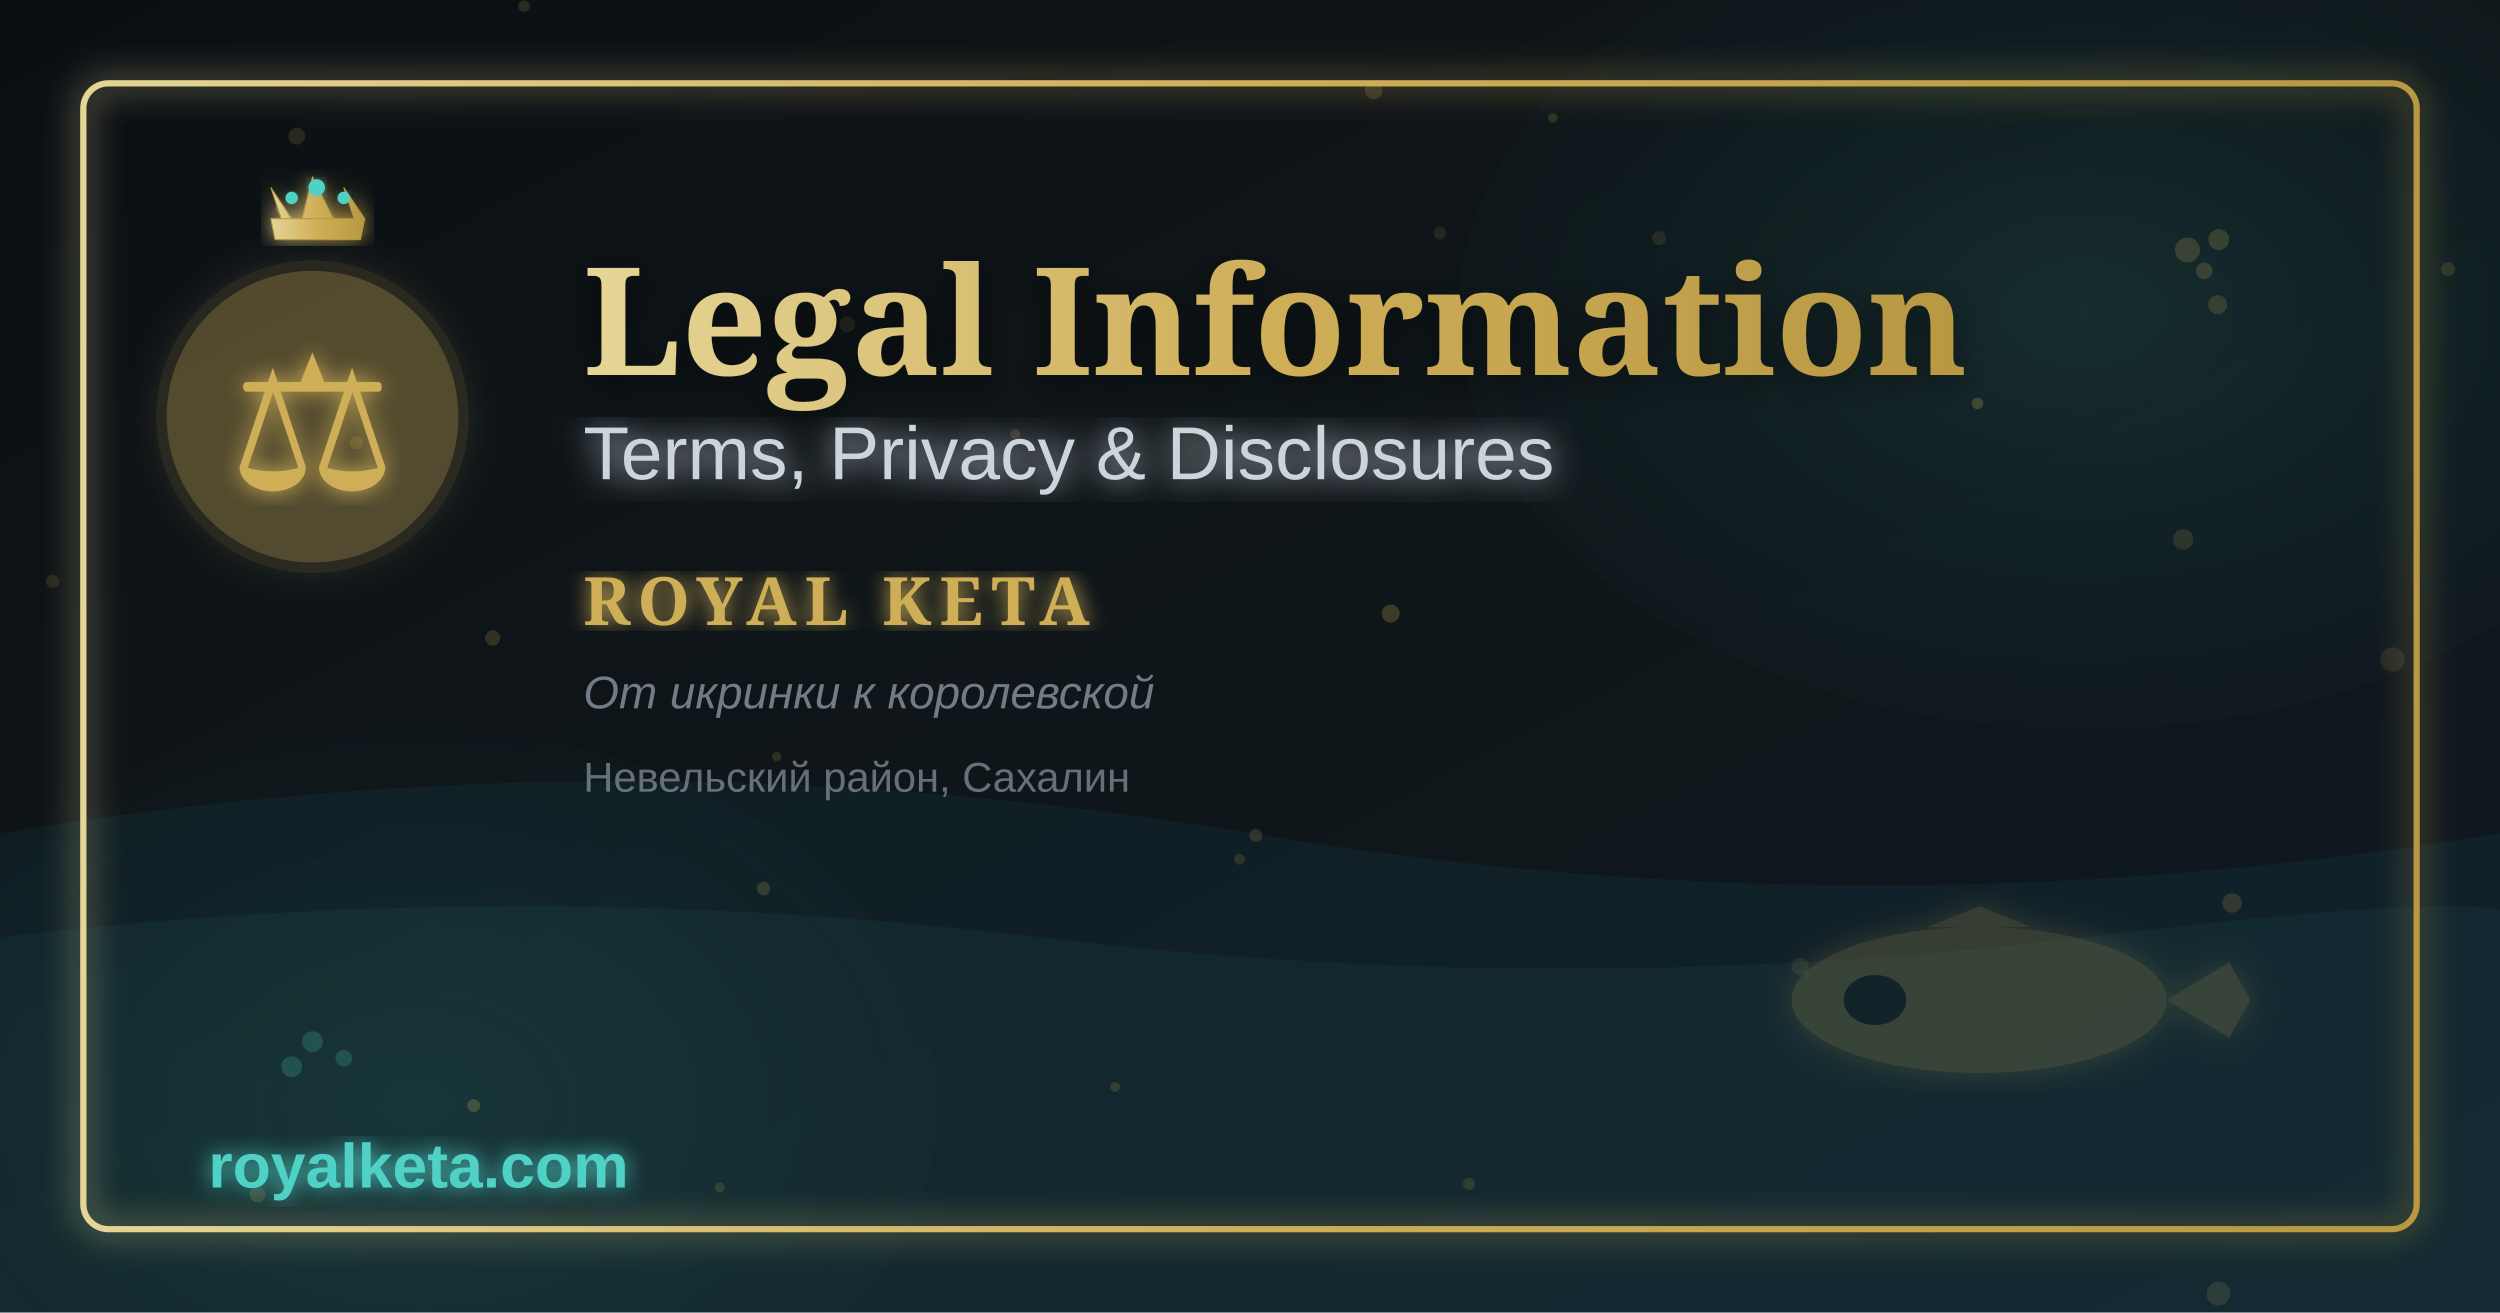
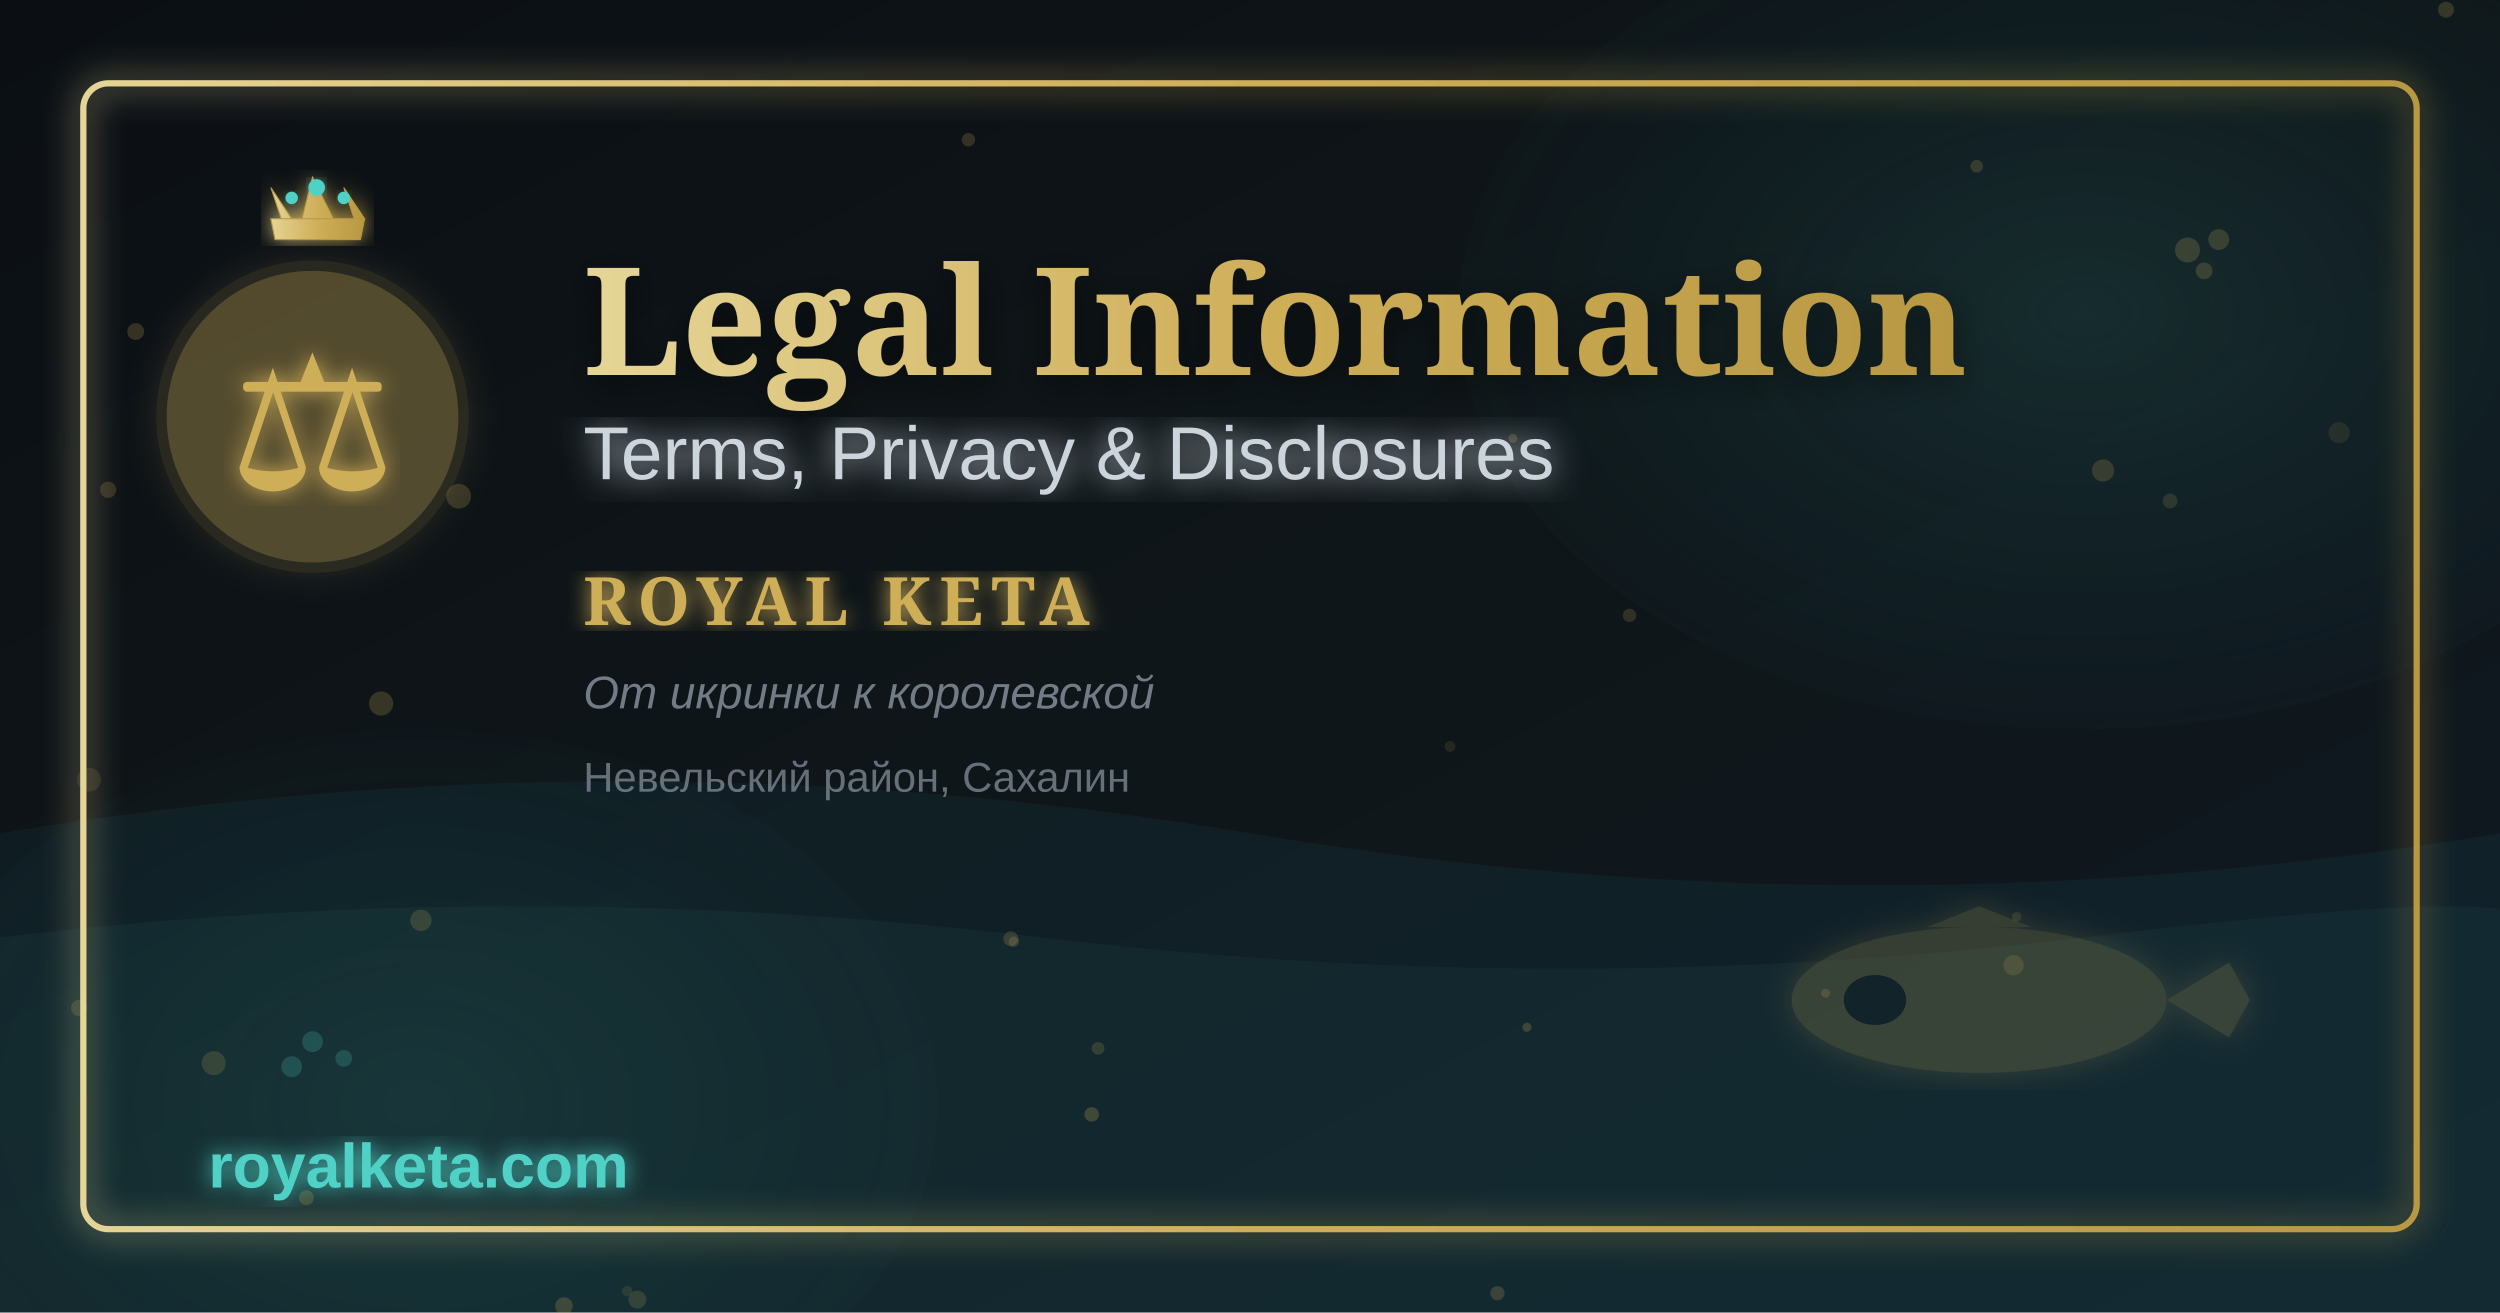
<svg xmlns="http://www.w3.org/2000/svg" width="1200" height="630">
  <defs>
    <linearGradient id="bgGradient" x1="0%" y1="0%" x2="100%" y2="100%">
      <stop offset="0%" style="stop-color:#0B0F14;stop-opacity:1" />
      <stop offset="50%" style="stop-color:#0F1619;stop-opacity:1" />
      <stop offset="100%" style="stop-color:#0F1922;stop-opacity:1" />
    </linearGradient>
    <linearGradient id="goldGradient" x1="0%" y1="0%" x2="100%" y2="0%">
      <stop offset="0%" style="stop-color:#E5D596;stop-opacity:1" />
      <stop offset="50%" style="stop-color:#CFAE58;stop-opacity:1" />
      <stop offset="100%" style="stop-color:#B89842;stop-opacity:1" />
    </linearGradient>
    <radialGradient id="oceanGradient" cx="50%" cy="50%" r="50%">
      <stop offset="0%" style="stop-color:#4FD1C5;stop-opacity:0.3" />
      <stop offset="100%" style="stop-color:#1E90A0;stop-opacity:0.05" />
    </radialGradient>
    <filter id="glow">
      <feGaussianBlur stdDeviation="5" result="coloredBlur" />
      <feMerge>
        <feMergeNode in="coloredBlur" />
        <feMergeNode in="SourceGraphic" />
      </feMerge>
    </filter>
    <filter id="softGlow">
      <feGaussianBlur stdDeviation="8" result="coloredBlur" />
      <feMerge>
        <feMergeNode in="coloredBlur" />
        <feMergeNode in="SourceGraphic" />
      </feMerge>
    </filter>
    <filter id="shadow">
      <feDropShadow dx="0" dy="4" stdDeviation="8" flood-color="#000000" flood-opacity="0.5" />
    </filter>
  </defs>
  <rect width="1200" height="630" fill="url(#bgGradient)" />
  <ellipse cx="1000" cy="150" rx="300" ry="200" fill="url(#oceanGradient)" opacity="0.4" />
  <ellipse cx="200" cy="530" rx="250" ry="180" fill="url(#oceanGradient)" opacity="0.3" />
  <path d="M 0 400 Q 300 350 600 400 T 1200 400 L 1200 630 L 0 630 Z" fill="#1E90A0" opacity="0.08" />
  <path d="M 0 450 Q 250 420 500 450 T 1000 450 T 1200 450 L 1200 630 L 0 630 Z" fill="#4FD1C5" opacity="0.05" />
-   <circle cx="1064.842" cy="620.903" r="5.703" fill="#CFAE58" opacity="0.143" />
-   <circle cx="705.087" cy="568.273" r="2.934" fill="#CFAE58" opacity="0.154" />
-   <circle cx="691.166" cy="111.854" r="3.058" fill="#CFAE58" opacity="0.116" />
-   <circle cx="594.959" cy="412.47" r="2.603" fill="#CFAE58" opacity="0.146" />
-   <circle cx="535.236" cy="521.719" r="2.374" fill="#CFAE58" opacity="0.183" />
-   <circle cx="25.302" cy="279.068" r="3.218" fill="#CFAE58" opacity="0.132" />
-   <circle cx="796.353" cy="114.312" r="3.334" fill="#CFAE58" opacity="0.116" />
-   <circle cx="345.473" cy="569.926" r="2.399" fill="#CFAE58" opacity="0.163" />
-   <circle cx="745.311" cy="56.639" r="2.236" fill="#CFAE58" opacity="0.175" />
-   <circle cx="949.198" cy="193.677" r="2.748" fill="#CFAE58" opacity="0.25" />
-   <circle cx="171.092" cy="212.514" r="3.236" fill="#CFAE58" opacity="0.173" />
-   <circle cx="1071.391" cy="433.462" r="4.647" fill="#CFAE58" opacity="0.182" />
-   <circle cx="487.258" cy="208.231" r="2.357" fill="#CFAE58" opacity="0.159" />
-   <circle cx="1148.402" cy="316.502" r="5.831" fill="#CFAE58" opacity="0.124" />
-   <circle cx="667.521" cy="294.485" r="4.329" fill="#CFAE58" opacity="0.243" />
-   <circle cx="372.854" cy="363.177" r="2.273" fill="#CFAE58" opacity="0.174" />
-   <circle cx="864.078" cy="463.92" r="4.192" fill="#CFAE58" opacity="0.1" />
-   <circle cx="366.508" cy="426.536" r="3.225" fill="#CFAE58" opacity="0.191" />
-   <circle cx="251.528" cy="2.926" r="2.76" fill="#CFAE58" opacity="0.167" />
-   <circle cx="406.669" cy="155.738" r="3.81" fill="#CFAE58" opacity="0.115" />
-   <circle cx="1047.94" cy="258.911" r="4.868" fill="#CFAE58" opacity="0.147" />
-   <circle cx="227.388" cy="530.665" r="3.085" fill="#CFAE58" opacity="0.242" />
-   <circle cx="142.425" cy="65.408" r="4" fill="#CFAE58" opacity="0.155" />
-   <circle cx="602.819" cy="400.951" r="3.062" fill="#CFAE58" opacity="0.168" />
-   <circle cx="1064.491" cy="146.199" r="4.561" fill="#CFAE58" opacity="0.176" />
-   <circle cx="1175.125" cy="129.111" r="3.276" fill="#CFAE58" opacity="0.16" />
-   <circle cx="659.341" cy="43.404" r="4.25" fill="#CFAE58" opacity="0.187" />
-   <circle cx="123.696" cy="573.324" r="3.822" fill="#CFAE58" opacity="0.175" />
-   <circle cx="134.483" cy="100.396" r="2.355" fill="#CFAE58" opacity="0.207" />
-   <circle cx="236.51" cy="306.233" r="3.666" fill="#CFAE58" opacity="0.194" />
+   <circle cx="301.025" cy="619.725" r="2.481" fill="#CFAE58" opacity="0.12" />
+   <circle cx="696.007" cy="358.29" r="2.577" fill="#CFAE58" opacity="0.115" />
+   <circle cx="1041.644" cy="240.48" r="3.536" fill="#CFAE58" opacity="0.16" />
+   <circle cx="782.183" cy="295.382" r="3.224" fill="#CFAE58" opacity="0.173" />
+   <circle cx="485.208" cy="450.604" r="3.575" fill="#CFAE58" opacity="0.194" />
+   <circle cx="202.043" cy="441.768" r="5.143" fill="#CFAE58" opacity="0.194" />
+   <circle cx="42.725" cy="374.237" r="5.722" fill="#CFAE58" opacity="0.127" />
+   <circle cx="1009.451" cy="225.848" r="5.326" fill="#CFAE58" opacity="0.194" />
+   <circle cx="102.596" cy="510.317" r="5.766" fill="#CFAE58" opacity="0.175" />
+   <circle cx="65.137" cy="159.147" r="4.04" fill="#CFAE58" opacity="0.211" />
+   <circle cx="966.505" cy="463.323" r="4.878" fill="#CFAE58" opacity="0.157" />
+   <circle cx="968.046" cy="440.029" r="2.317" fill="#CFAE58" opacity="0.131" />
+   <circle cx="876.261" cy="476.724" r="2.145" fill="#CFAE58" opacity="0.176" />
+   <circle cx="1174.097" cy="4.684" r="3.837" fill="#CFAE58" opacity="0.202" />
+   <circle cx="147.077" cy="574.893" r="3.578" fill="#CFAE58" opacity="0.219" />
+   <circle cx="51.897" cy="235.097" r="3.902" fill="#CFAE58" opacity="0.192" />
+   <circle cx="718.78" cy="620.734" r="3.429" fill="#CFAE58" opacity="0.21" />
+   <circle cx="732.913" cy="493.101" r="2.185" fill="#CFAE58" opacity="0.227" />
+   <circle cx="524.003" cy="534.899" r="3.477" fill="#CFAE58" opacity="0.245" />
+   <circle cx="305.96" cy="623.82" r="4.314" fill="#CFAE58" opacity="0.175" />
+   <circle cx="1122.771" cy="207.694" r="5.083" fill="#CFAE58" opacity="0.102" />
+   <circle cx="270.702" cy="626.888" r="4.22" fill="#CFAE58" opacity="0.218" />
+   <circle cx="486.653" cy="452.025" r="2.486" fill="#CFAE58" opacity="0.175" />
+   <circle cx="182.931" cy="337.691" r="5.819" fill="#CFAE58" opacity="0.212" />
+   <circle cx="726.169" cy="210.43" r="2.136" fill="#CFAE58" opacity="0.205" />
+   <circle cx="37.914" cy="483.807" r="3.851" fill="#CFAE58" opacity="0.165" />
+   <circle cx="220.171" cy="238.191" r="5.947" fill="#CFAE58" opacity="0.209" />
+   <circle cx="464.844" cy="67.071" r="3.209" fill="#CFAE58" opacity="0.204" />
+   <circle cx="948.823" cy="79.814" r="3.019" fill="#CFAE58" opacity="0.188" />
+   <circle cx="527.082" cy="503.231" r="3.047" fill="#CFAE58" opacity="0.179" />
  <rect x="40" y="40" width="1120" height="550" fill="none" stroke="url(#goldGradient)" stroke-width="3" rx="12" filter="url(#softGlow)" />
  <circle cx="150" cy="200" r="75" fill="#CFAE58" opacity="0.15" filter="url(#softGlow)" />
  <circle cx="150" cy="200" r="70" fill="#CFAE58" opacity="0.25" />
  <text x="150" y="235" font-size="90" text-anchor="middle" fill="#CFAE58" filter="url(#glow)">⚖️</text>
  <g transform="translate(100, 70)">
    <path d="M 30 20 L 40 35 L 35 35 Z M 50 15 L 60 35 L 45 35 Z M 65 20 L 75 35 L 70 35 Z M 30 35 L 75 35 L 73 45 L 32 45 Z" fill="url(#goldGradient)" filter="url(#glow)" stroke="#B89842" stroke-width="0.5" />
    <circle cx="40" cy="25" r="3" fill="#4FD1C5" filter="url(#glow)" />
    <circle cx="52" cy="20" r="4" fill="#4FD1C5" filter="url(#glow)" />
    <circle cx="65" cy="25" r="3" fill="#4FD1C5" filter="url(#glow)" />
  </g>
  <text x="280" y="180" font-family="Georgia, serif" font-size="72" font-weight="bold" fill="url(#goldGradient)" filter="url(#shadow)">Legal Information</text>
  <text x="280" y="230" font-family="Arial, sans-serif" font-size="36" fill="#D6DEE6" opacity="0.95" filter="url(#softGlow)">Terms, Privacy &amp; Disclosures</text>
  <text x="280" y="300" font-family="Georgia, serif" font-size="32" font-weight="bold" fill="#CFAE58" letter-spacing="4" filter="url(#glow)">ROYAL KETA</text>
  <text x="280" y="340" font-family="Arial, sans-serif" font-size="22" font-style="italic" fill="#8B95A1" opacity="0.8">От икринки к королевской</text>
  <text x="280" y="380" font-family="Arial, sans-serif" font-size="20" fill="#8B95A1" opacity="0.7">Невельский район, Сахалин</text>
  <text x="100" y="570" font-family="Arial, sans-serif" font-size="30" font-weight="bold" fill="#4FD1C5" filter="url(#glow)">royalketa.com</text>
  <g transform="translate(950, 480)" opacity="0.2" filter="url(#softGlow)">
    <ellipse cx="0" cy="0" rx="90" ry="35" fill="#CFAE58" />
    <path d="M 90 0 L 120 -18 L 130 0 L 120 18 Z" fill="#CFAE58" />
    <path d="M -25 -35 L 0 -45 L 25 -35 Z" fill="#CFAE58" />
    <ellipse cx="-50" cy="0" rx="15" ry="12" fill="#0B0F14" />
  </g>
  <g opacity="0.2">
    <circle cx="1050" cy="120" r="6" fill="#CFAE58" />
    <circle cx="1065" cy="115" r="5" fill="#CFAE58" />
    <circle cx="1058" cy="130" r="4" fill="#CFAE58" />
    <circle cx="150" cy="500" r="5" fill="#4FD1C5" />
    <circle cx="165" cy="508" r="4" fill="#4FD1C5" />
    <circle cx="140" cy="512" r="5" fill="#4FD1C5" />
  </g>
</svg>
